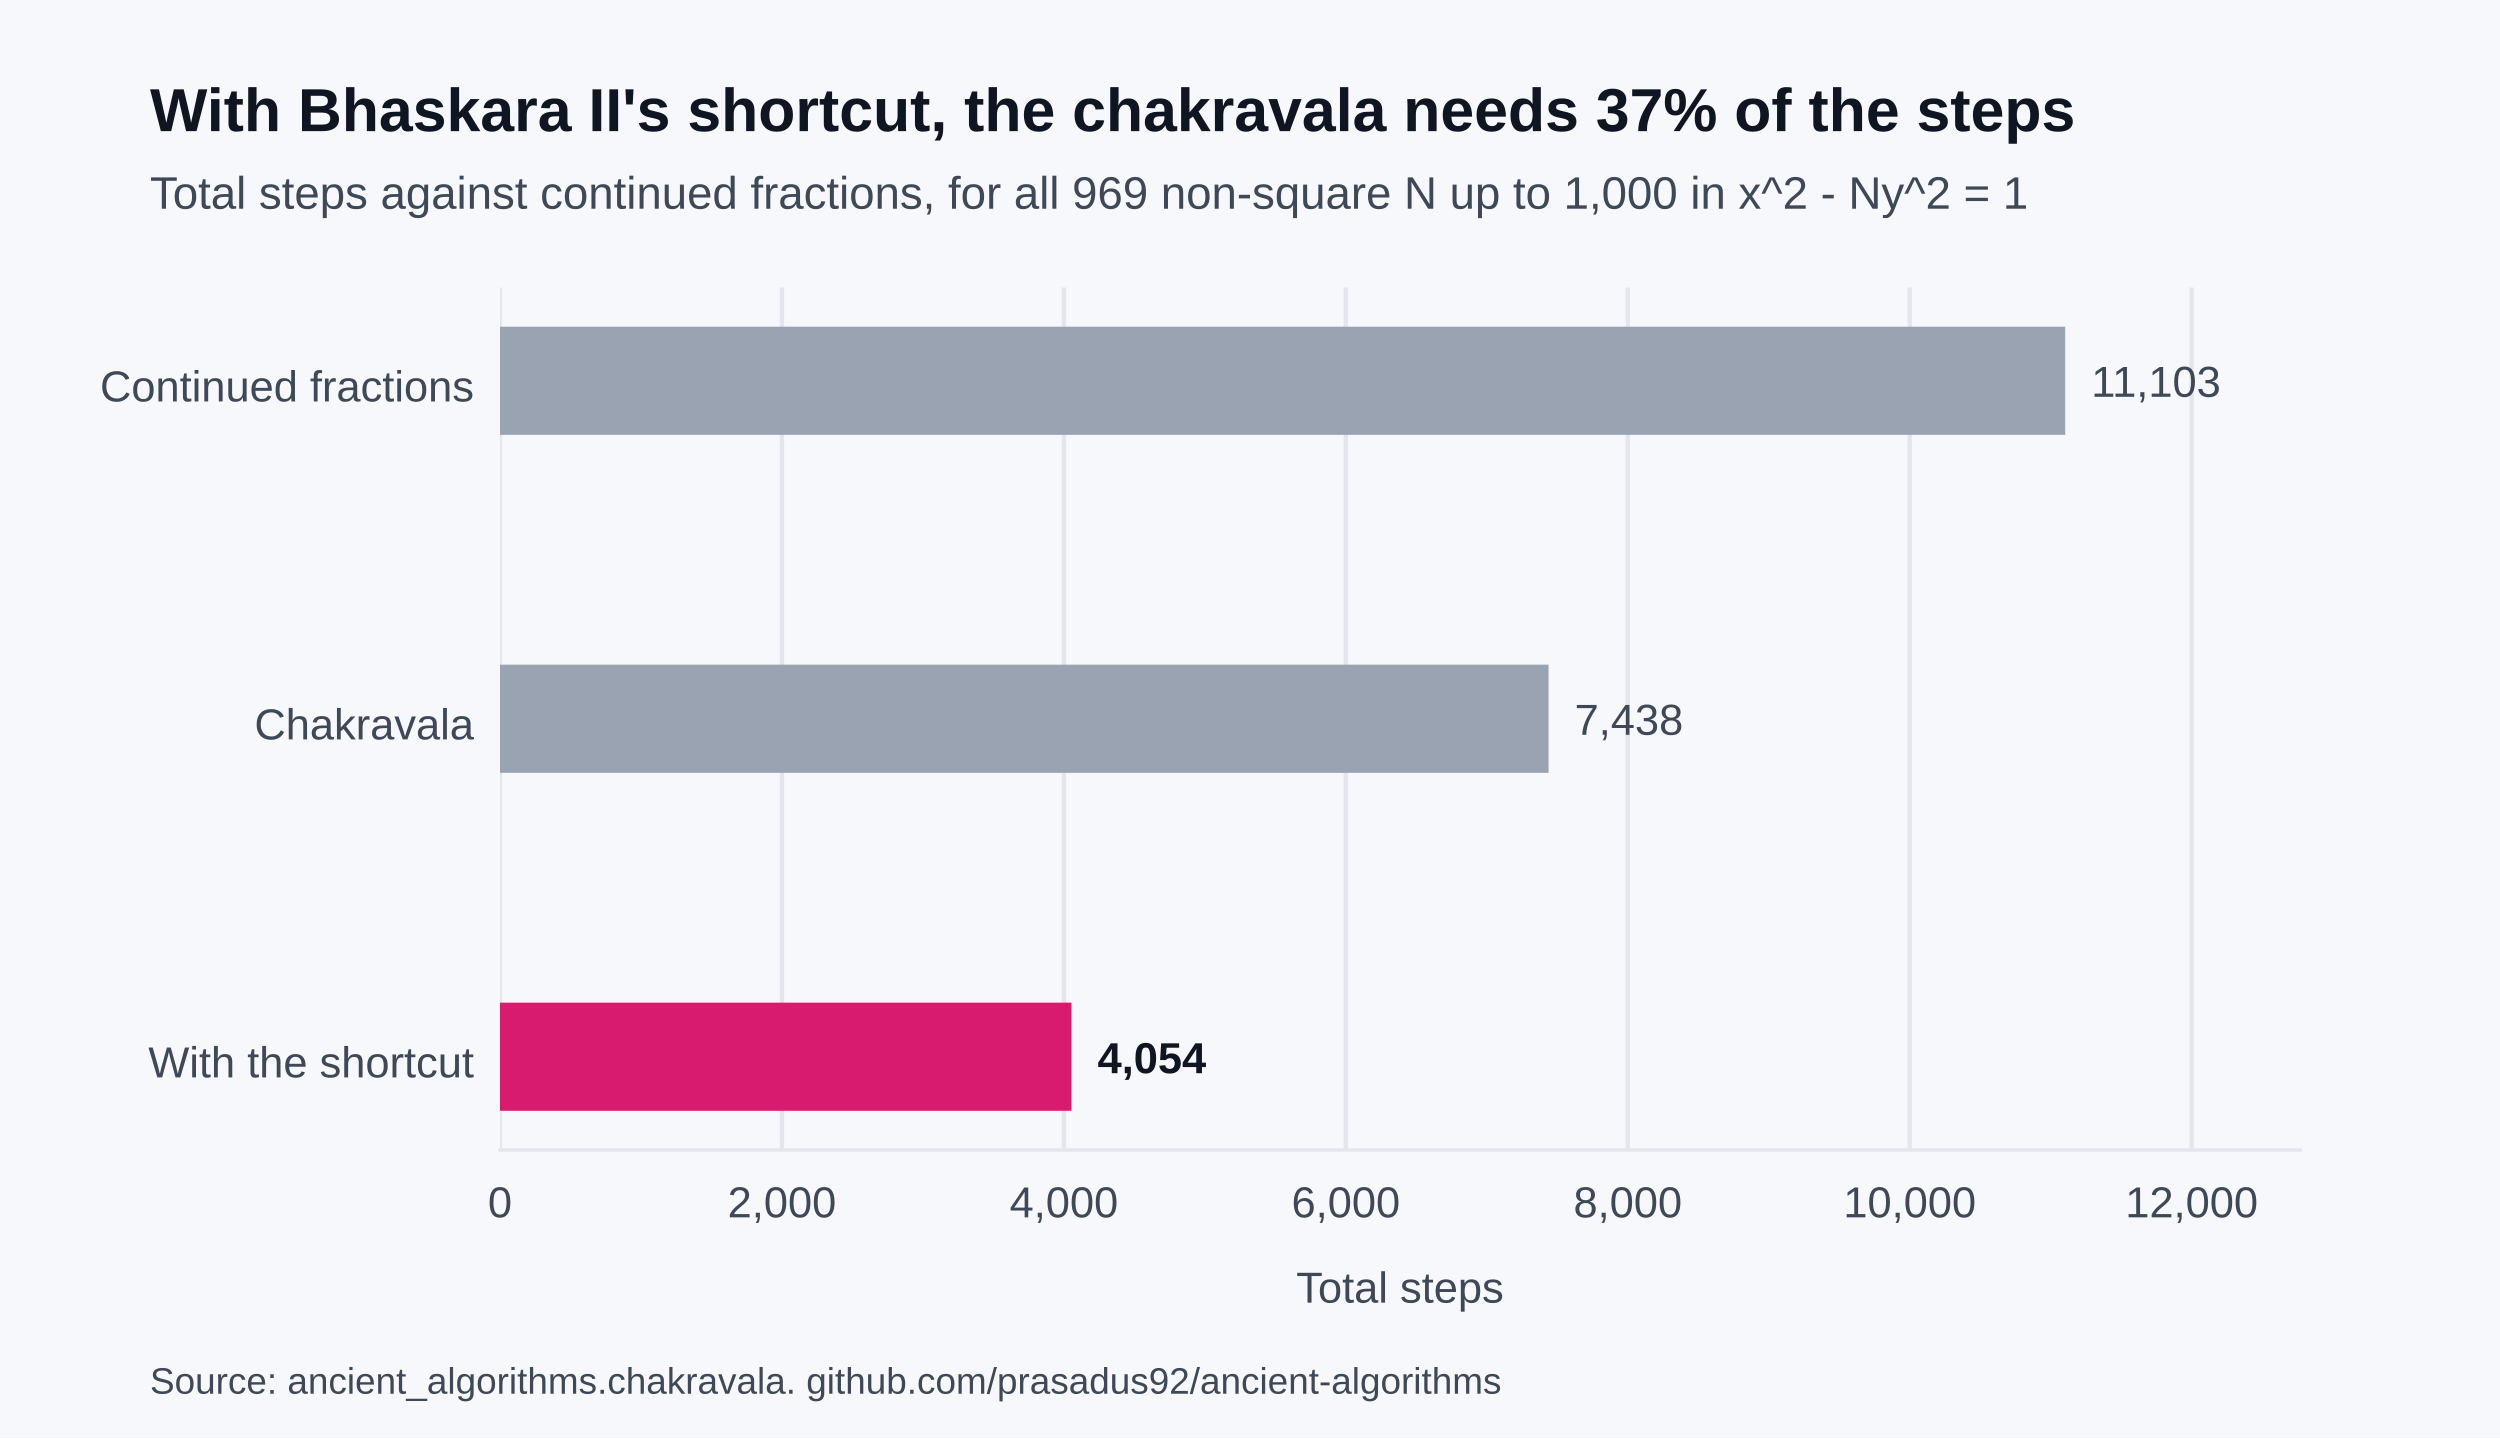
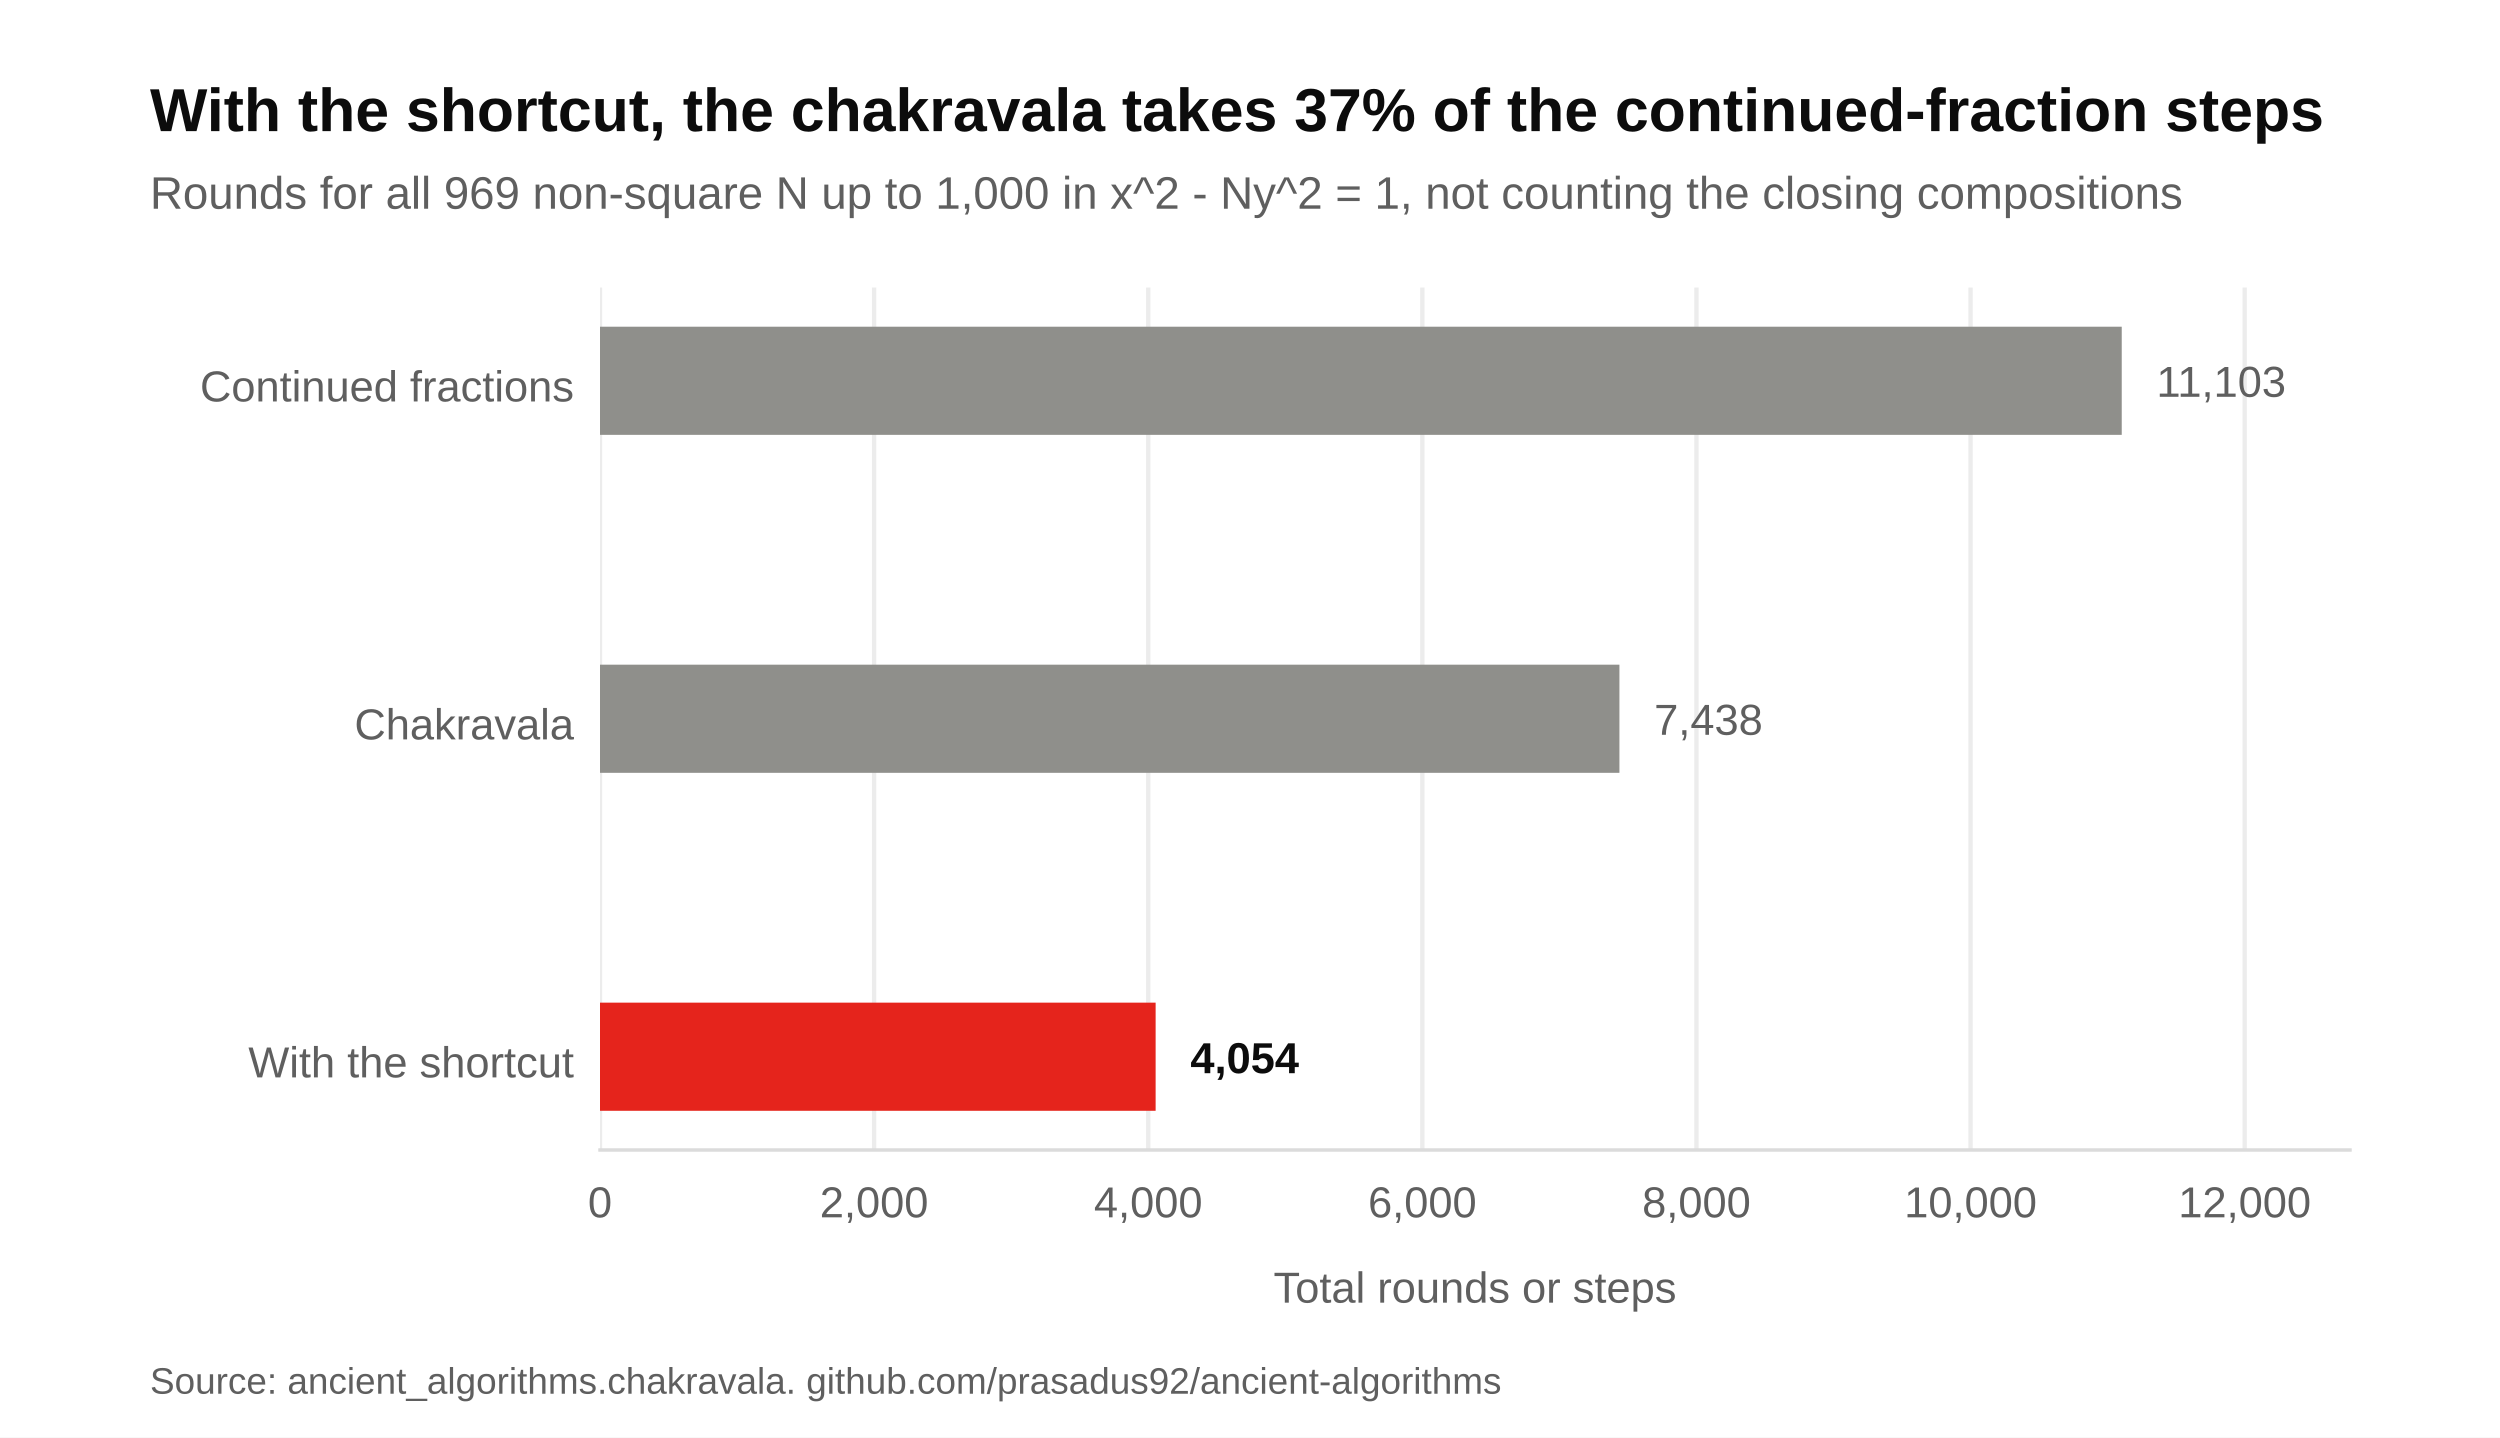
<svg xmlns="http://www.w3.org/2000/svg" width="576pt" height="331.2pt" viewBox="0 0 576 331.2" version="1.1">
  <defs>
    <style type="text/css">*{stroke-linejoin: round; stroke-linecap: butt}</style>
  </defs>
  <g id="figure_1">
    <g id="patch_1">
-       <path d="M 0 331.2  L 576 331.2  L 576 0  L 0 0  z " style="fill: #f7f8fb" />
+       <path d="M 0 331.2  L 576 331.2  L 576 0  L 0 0  z " style="fill: #ffffff" />
    </g>
    <g id="axes_1">
      <g id="patch_2">
-         <path d="M 115.2 264.96  L 529.92 264.96  L 529.92 66.24  L 115.2 66.24  z " style="fill: #f7f8fb" />
+         <path d="M 138.24 264.96  L 541.44 264.96  L 541.44 66.24  L 138.24 66.24  z " style="fill: #ffffff" />
      </g>
      <g id="matplotlib.axis_1">
        <g id="xtick_1">
          <g id="line2d_1">
-             <path d="M 115.2 264.96  L 115.2 66.24  " clip-path="url(#p3ccb420005)" style="fill: none; stroke: #e3e6ec; stroke-linecap: square" />
+             <path d="M 138.24 264.96  L 138.24 66.24  " clip-path="url(#p96d384b8d4)" style="fill: none; stroke: #ececec; stroke-linecap: square" />
          </g>
          <g id="line2d_2" />
          <g id="text_1">
-             <text style="font-size: 10px; font-family: 'Quicksand Variable', Quicksand, 'Helvetica Neue', Arial, sans-serif; text-anchor: middle; fill: #3f4856" x="115.2" y="280.48" transform="rotate(-0 115.2 280.48)">0</text>
+             <text style="font-size: 10px; font-family: 'General Sans', system-ui, -apple-system, 'Helvetica Neue', Arial, sans-serif; text-anchor: middle; fill: #5f5f5f" x="138.24" y="280.48" transform="rotate(-0 138.24 280.48)">0</text>
          </g>
        </g>
        <g id="xtick_2">
          <g id="line2d_3">
-             <path d="M 180.16 264.96  L 180.16 66.24  " clip-path="url(#p3ccb420005)" style="fill: none; stroke: #e3e6ec; stroke-linecap: square" />
+             <path d="M 201.396 264.96  L 201.396 66.24  " clip-path="url(#p96d384b8d4)" style="fill: none; stroke: #ececec; stroke-linecap: square" />
          </g>
          <g id="line2d_4" />
          <g id="text_2">
-             <text style="font-size: 10px; font-family: 'Quicksand Variable', Quicksand, 'Helvetica Neue', Arial, sans-serif; text-anchor: middle; fill: #3f4856" x="180.16" y="280.48" transform="rotate(-0 180.1601 280.48)">2,000</text>
+             <text style="font-size: 10px; font-family: 'General Sans', system-ui, -apple-system, 'Helvetica Neue', Arial, sans-serif; text-anchor: middle; fill: #5f5f5f" x="201.396" y="280.48" transform="rotate(-0 201.3957 280.48)">2,000</text>
          </g>
        </g>
        <g id="xtick_3">
          <g id="line2d_5">
-             <path d="M 245.12 264.96  L 245.12 66.24  " clip-path="url(#p3ccb420005)" style="fill: none; stroke: #e3e6ec; stroke-linecap: square" />
+             <path d="M 264.551 264.96  L 264.551 66.24  " clip-path="url(#p96d384b8d4)" style="fill: none; stroke: #ececec; stroke-linecap: square" />
          </g>
          <g id="line2d_6" />
          <g id="text_3">
-             <text style="font-size: 10px; font-family: 'Quicksand Variable', Quicksand, 'Helvetica Neue', Arial, sans-serif; text-anchor: middle; fill: #3f4856" x="245.12" y="280.48" transform="rotate(-0 245.1202 280.48)">4,000</text>
+             <text style="font-size: 10px; font-family: 'General Sans', system-ui, -apple-system, 'Helvetica Neue', Arial, sans-serif; text-anchor: middle; fill: #5f5f5f" x="264.551" y="280.48" transform="rotate(-0 264.5513 280.48)">4,000</text>
          </g>
        </g>
        <g id="xtick_4">
          <g id="line2d_7">
-             <path d="M 310.08 264.96  L 310.08 66.24  " clip-path="url(#p3ccb420005)" style="fill: none; stroke: #e3e6ec; stroke-linecap: square" />
+             <path d="M 327.707 264.96  L 327.707 66.24  " clip-path="url(#p96d384b8d4)" style="fill: none; stroke: #ececec; stroke-linecap: square" />
          </g>
          <g id="line2d_8" />
          <g id="text_4">
-             <text style="font-size: 10px; font-family: 'Quicksand Variable', Quicksand, 'Helvetica Neue', Arial, sans-serif; text-anchor: middle; fill: #3f4856" x="310.08" y="280.48" transform="rotate(-0 310.0804 280.48)">6,000</text>
+             <text style="font-size: 10px; font-family: 'General Sans', system-ui, -apple-system, 'Helvetica Neue', Arial, sans-serif; text-anchor: middle; fill: #5f5f5f" x="327.707" y="280.48" transform="rotate(-0 327.707 280.48)">6,000</text>
          </g>
        </g>
        <g id="xtick_5">
          <g id="line2d_9">
-             <path d="M 375.04 264.96  L 375.04 66.24  " clip-path="url(#p3ccb420005)" style="fill: none; stroke: #e3e6ec; stroke-linecap: square" />
+             <path d="M 390.863 264.96  L 390.863 66.24  " clip-path="url(#p96d384b8d4)" style="fill: none; stroke: #ececec; stroke-linecap: square" />
          </g>
          <g id="line2d_10" />
          <g id="text_5">
-             <text style="font-size: 10px; font-family: 'Quicksand Variable', Quicksand, 'Helvetica Neue', Arial, sans-serif; text-anchor: middle; fill: #3f4856" x="375.04" y="280.48" transform="rotate(-0 375.0405 280.48)">8,000</text>
+             <text style="font-size: 10px; font-family: 'General Sans', system-ui, -apple-system, 'Helvetica Neue', Arial, sans-serif; text-anchor: middle; fill: #5f5f5f" x="390.863" y="280.48" transform="rotate(-0 390.8627 280.48)">8,000</text>
          </g>
        </g>
        <g id="xtick_6">
          <g id="line2d_11">
-             <path d="M 440.001 264.96  L 440.001 66.24  " clip-path="url(#p3ccb420005)" style="fill: none; stroke: #e3e6ec; stroke-linecap: square" />
+             <path d="M 454.018 264.96  L 454.018 66.24  " clip-path="url(#p96d384b8d4)" style="fill: none; stroke: #ececec; stroke-linecap: square" />
          </g>
          <g id="line2d_12" />
          <g id="text_6">
-             <text style="font-size: 10px; font-family: 'Quicksand Variable', Quicksand, 'Helvetica Neue', Arial, sans-serif; text-anchor: middle; fill: #3f4856" x="440.001" y="280.48" transform="rotate(-0 440.0006 280.48)">10,000</text>
+             <text style="font-size: 10px; font-family: 'General Sans', system-ui, -apple-system, 'Helvetica Neue', Arial, sans-serif; text-anchor: middle; fill: #5f5f5f" x="454.018" y="280.48" transform="rotate(-0 454.0183 280.48)">10,000</text>
          </g>
        </g>
        <g id="xtick_7">
          <g id="line2d_13">
-             <path d="M 504.961 264.96  L 504.961 66.24  " clip-path="url(#p3ccb420005)" style="fill: none; stroke: #e3e6ec; stroke-linecap: square" />
+             <path d="M 517.174 264.96  L 517.174 66.24  " clip-path="url(#p96d384b8d4)" style="fill: none; stroke: #ececec; stroke-linecap: square" />
          </g>
          <g id="line2d_14" />
          <g id="text_7">
-             <text style="font-size: 10px; font-family: 'Quicksand Variable', Quicksand, 'Helvetica Neue', Arial, sans-serif; text-anchor: middle; fill: #3f4856" x="504.961" y="280.48" transform="rotate(-0 504.9607 280.48)">12,000</text>
+             <text style="font-size: 10px; font-family: 'General Sans', system-ui, -apple-system, 'Helvetica Neue', Arial, sans-serif; text-anchor: middle; fill: #5f5f5f" x="517.174" y="280.48" transform="rotate(-0 517.174 280.48)">12,000</text>
          </g>
        </g>
        <g id="text_8">
-           <text style="font-size: 10px; font-family: 'Quicksand Variable', Quicksand, 'Helvetica Neue', Arial, sans-serif; text-anchor: middle; fill: #3f4856" x="322.56" y="300.13" transform="rotate(-0 322.56 300.13)">Total steps</text>
+           <text style="font-size: 10px; font-family: 'General Sans', system-ui, -apple-system, 'Helvetica Neue', Arial, sans-serif; text-anchor: middle; fill: #5f5f5f" x="339.84" y="300.13" transform="rotate(-0 339.84 300.13)">Total rounds or steps</text>
        </g>
      </g>
      <g id="matplotlib.axis_2">
        <g id="ytick_1">
          <g id="line2d_15" />
          <g id="text_9">
-             <text style="font-size: 10px; font-family: 'Quicksand Variable', Quicksand, 'Helvetica Neue', Arial, sans-serif; text-anchor: end; fill: #3f4856" x="109.2" y="92.492" transform="rotate(-0 109.2 92.49166)">Continued fractions</text>
+             <text style="font-size: 10px; font-family: 'General Sans', system-ui, -apple-system, 'Helvetica Neue', Arial, sans-serif; text-anchor: end; fill: #5f5f5f" x="132.24" y="92.492" transform="rotate(-0 132.24 92.49166)">Continued fractions</text>
          </g>
        </g>
        <g id="ytick_2">
          <g id="line2d_16" />
          <g id="text_10">
-             <text style="font-size: 10px; font-family: 'Quicksand Variable', Quicksand, 'Helvetica Neue', Arial, sans-serif; text-anchor: end; fill: #3f4856" x="109.2" y="170.36" transform="rotate(-0 109.2 170.36)">Chakravala</text>
+             <text style="font-size: 10px; font-family: 'General Sans', system-ui, -apple-system, 'Helvetica Neue', Arial, sans-serif; text-anchor: end; fill: #5f5f5f" x="132.24" y="170.36" transform="rotate(-0 132.24 170.36)">Chakravala</text>
          </g>
        </g>
        <g id="ytick_3">
          <g id="line2d_17" />
          <g id="text_11">
-             <text style="font-size: 10px; font-family: 'Quicksand Variable', Quicksand, 'Helvetica Neue', Arial, sans-serif; text-anchor: end; fill: #3f4856" x="109.2" y="248.228" transform="rotate(-0 109.2 248.2283)">With the shortcut</text>
+             <text style="font-size: 10px; font-family: 'General Sans', system-ui, -apple-system, 'Helvetica Neue', Arial, sans-serif; text-anchor: end; fill: #5f5f5f" x="132.24" y="248.228" transform="rotate(-0 132.24 248.2283)">With the shortcut</text>
          </g>
        </g>
      </g>
      <g id="patch_3">
-         <path d="M 115.2 264.96  L 529.92 264.96  " style="fill: none; stroke: #e3e6ec; stroke-width: 0.8; stroke-linejoin: miter; stroke-linecap: square" />
+         <path d="M 138.24 264.96  L 541.44 264.96  " style="fill: none; stroke: #dbdbdb; stroke-width: 0.8; stroke-linejoin: miter; stroke-linecap: square" />
      </g>
      <g id="patch_4">
-         <path d="M 115.2 75.273  L 475.826 75.273  L 475.826 100.191  L 115.2 100.191  z " clip-path="url(#p3ccb420005)" style="fill: #9aa3b2" />
+         <path d="M 138.24 75.273  L 488.849 75.273  L 488.849 100.191  L 138.24 100.191  z " clip-path="url(#p96d384b8d4)" style="fill: #8f8f8b" />
      </g>
      <g id="patch_5">
-         <path d="M 115.2 153.141  L 356.787 153.141  L 356.787 178.059  L 115.2 178.059  z " clip-path="url(#p3ccb420005)" style="fill: #9aa3b2" />
+         <path d="M 138.24 153.141  L 373.116 153.141  L 373.116 178.059  L 138.24 178.059  z " clip-path="url(#p96d384b8d4)" style="fill: #8f8f8b" />
      </g>
      <g id="patch_6">
-         <path d="M 115.2 231.009  L 246.874 231.009  L 246.874 255.927  L 115.2 255.927  z " clip-path="url(#p3ccb420005)" style="fill: #d81b6e" />
+         <path d="M 138.24 231.009  L 266.257 231.009  L 266.257 255.927  L 138.24 255.927  z " clip-path="url(#p96d384b8d4)" style="fill: #e5241c" />
      </g>
      <g id="text_12">
-         <text style="font-size: 10px; font-family: 'Quicksand Variable', Quicksand, 'Helvetica Neue', Arial, sans-serif; text-anchor: start; fill: #3f4856" x="481.826" y="91.427" transform="rotate(-0 481.8261 91.42666)">11,103</text>
+         <text style="font-size: 10px; font-family: 'General Sans', system-ui, -apple-system, 'Helvetica Neue', Arial, sans-serif; text-anchor: start; fill: #5f5f5f" x="496.849" y="91.427" transform="rotate(-0 496.8487 91.42666)">11,103</text>
      </g>
      <g id="text_13">
-         <text style="font-size: 10px; font-family: 'Quicksand Variable', Quicksand, 'Helvetica Neue', Arial, sans-serif; text-anchor: start; fill: #3f4856" x="362.787" y="169.295" transform="rotate(-0 362.7867 169.295)">7,438</text>
+         <text style="font-size: 10px; font-family: 'General Sans', system-ui, -apple-system, 'Helvetica Neue', Arial, sans-serif; text-anchor: start; fill: #5f5f5f" x="381.116" y="169.295" transform="rotate(-0 381.1159 169.295)">7,438</text>
      </g>
      <g id="text_14">
-         <text style="font-weight: 700; font-size: 10px; font-family: 'Quicksand Variable', Quicksand, 'Helvetica Neue', Arial, sans-serif; text-anchor: start; fill: #101522" x="252.874" y="247.258" transform="rotate(-0 252.8742 247.2583)">4,054</text>
+         <text style="font-weight: 700; font-size: 10px; font-family: 'General Sans', system-ui, -apple-system, 'Helvetica Neue', Arial, sans-serif; text-anchor: start; fill: #0c0c0c" x="274.257" y="247.258" transform="rotate(-0 274.2565 247.2583)">4,054</text>
      </g>
    </g>
    <g id="text_15">
-       <text style="font-weight: 700; font-size: 14px; font-family: 'Quicksand Variable', Quicksand, 'Helvetica Neue', Arial, sans-serif; text-anchor: start; fill: #101522" x="34.56" y="30.21" transform="rotate(-0 34.56 30.21)">With Bhaskara II's shortcut, the chakravala needs 37% of the steps</text>
+       <text style="font-weight: 700; font-size: 14px; font-family: 'General Sans', system-ui, -apple-system, 'Helvetica Neue', Arial, sans-serif; text-anchor: start; fill: #0c0c0c" x="34.56" y="30.21" transform="rotate(-0 34.56 30.21)">With the shortcut, the chakravala takes 37% of the continued-fraction steps</text>
    </g>
    <g id="text_16">
-       <text style="font-size: 10.5px; font-family: 'Quicksand Variable', Quicksand, 'Helvetica Neue', Arial, sans-serif; text-anchor: start; fill: #3f4856" x="34.56" y="48.084" transform="rotate(-0 34.56 48.084)">Total steps against continued fractions, for all 969 non-square N up to 1,000 in x^2 - Ny^2 = 1</text>
+       <text style="font-size: 10.5px; font-family: 'General Sans', system-ui, -apple-system, 'Helvetica Neue', Arial, sans-serif; text-anchor: start; fill: #5f5f5f" x="34.56" y="48.084" transform="rotate(-0 34.56 48.084)">Rounds for all 969 non-square N up to 1,000 in x^2 - Ny^2 = 1, not counting the closing compositions</text>
    </g>
    <g id="text_17">
-       <text style="font-size: 8.5px; font-family: 'Quicksand Variable', Quicksand, 'Helvetica Neue', Arial, sans-serif; text-anchor: start; fill: #3f4856" x="34.56" y="321.11" transform="rotate(-0 34.56 321.1095)">Source: ancient_algorithms.chakravala. github.com/prasadus92/ancient-algorithms</text>
+       <text style="font-size: 8.5px; font-family: 'General Sans', system-ui, -apple-system, 'Helvetica Neue', Arial, sans-serif; text-anchor: start; fill: #5f5f5f" x="34.56" y="321.11" transform="rotate(-0 34.56 321.1095)">Source: ancient_algorithms.chakravala. github.com/prasadus92/ancient-algorithms</text>
    </g>
  </g>
  <defs>
-     <clipPath id="p3ccb420005">
-       <rect x="115.2" y="66.24" width="414.72" height="198.72" />
+     <clipPath id="p96d384b8d4">
+       <rect x="138.24" y="66.24" width="403.2" height="198.72" />
    </clipPath>
  </defs>
</svg>
